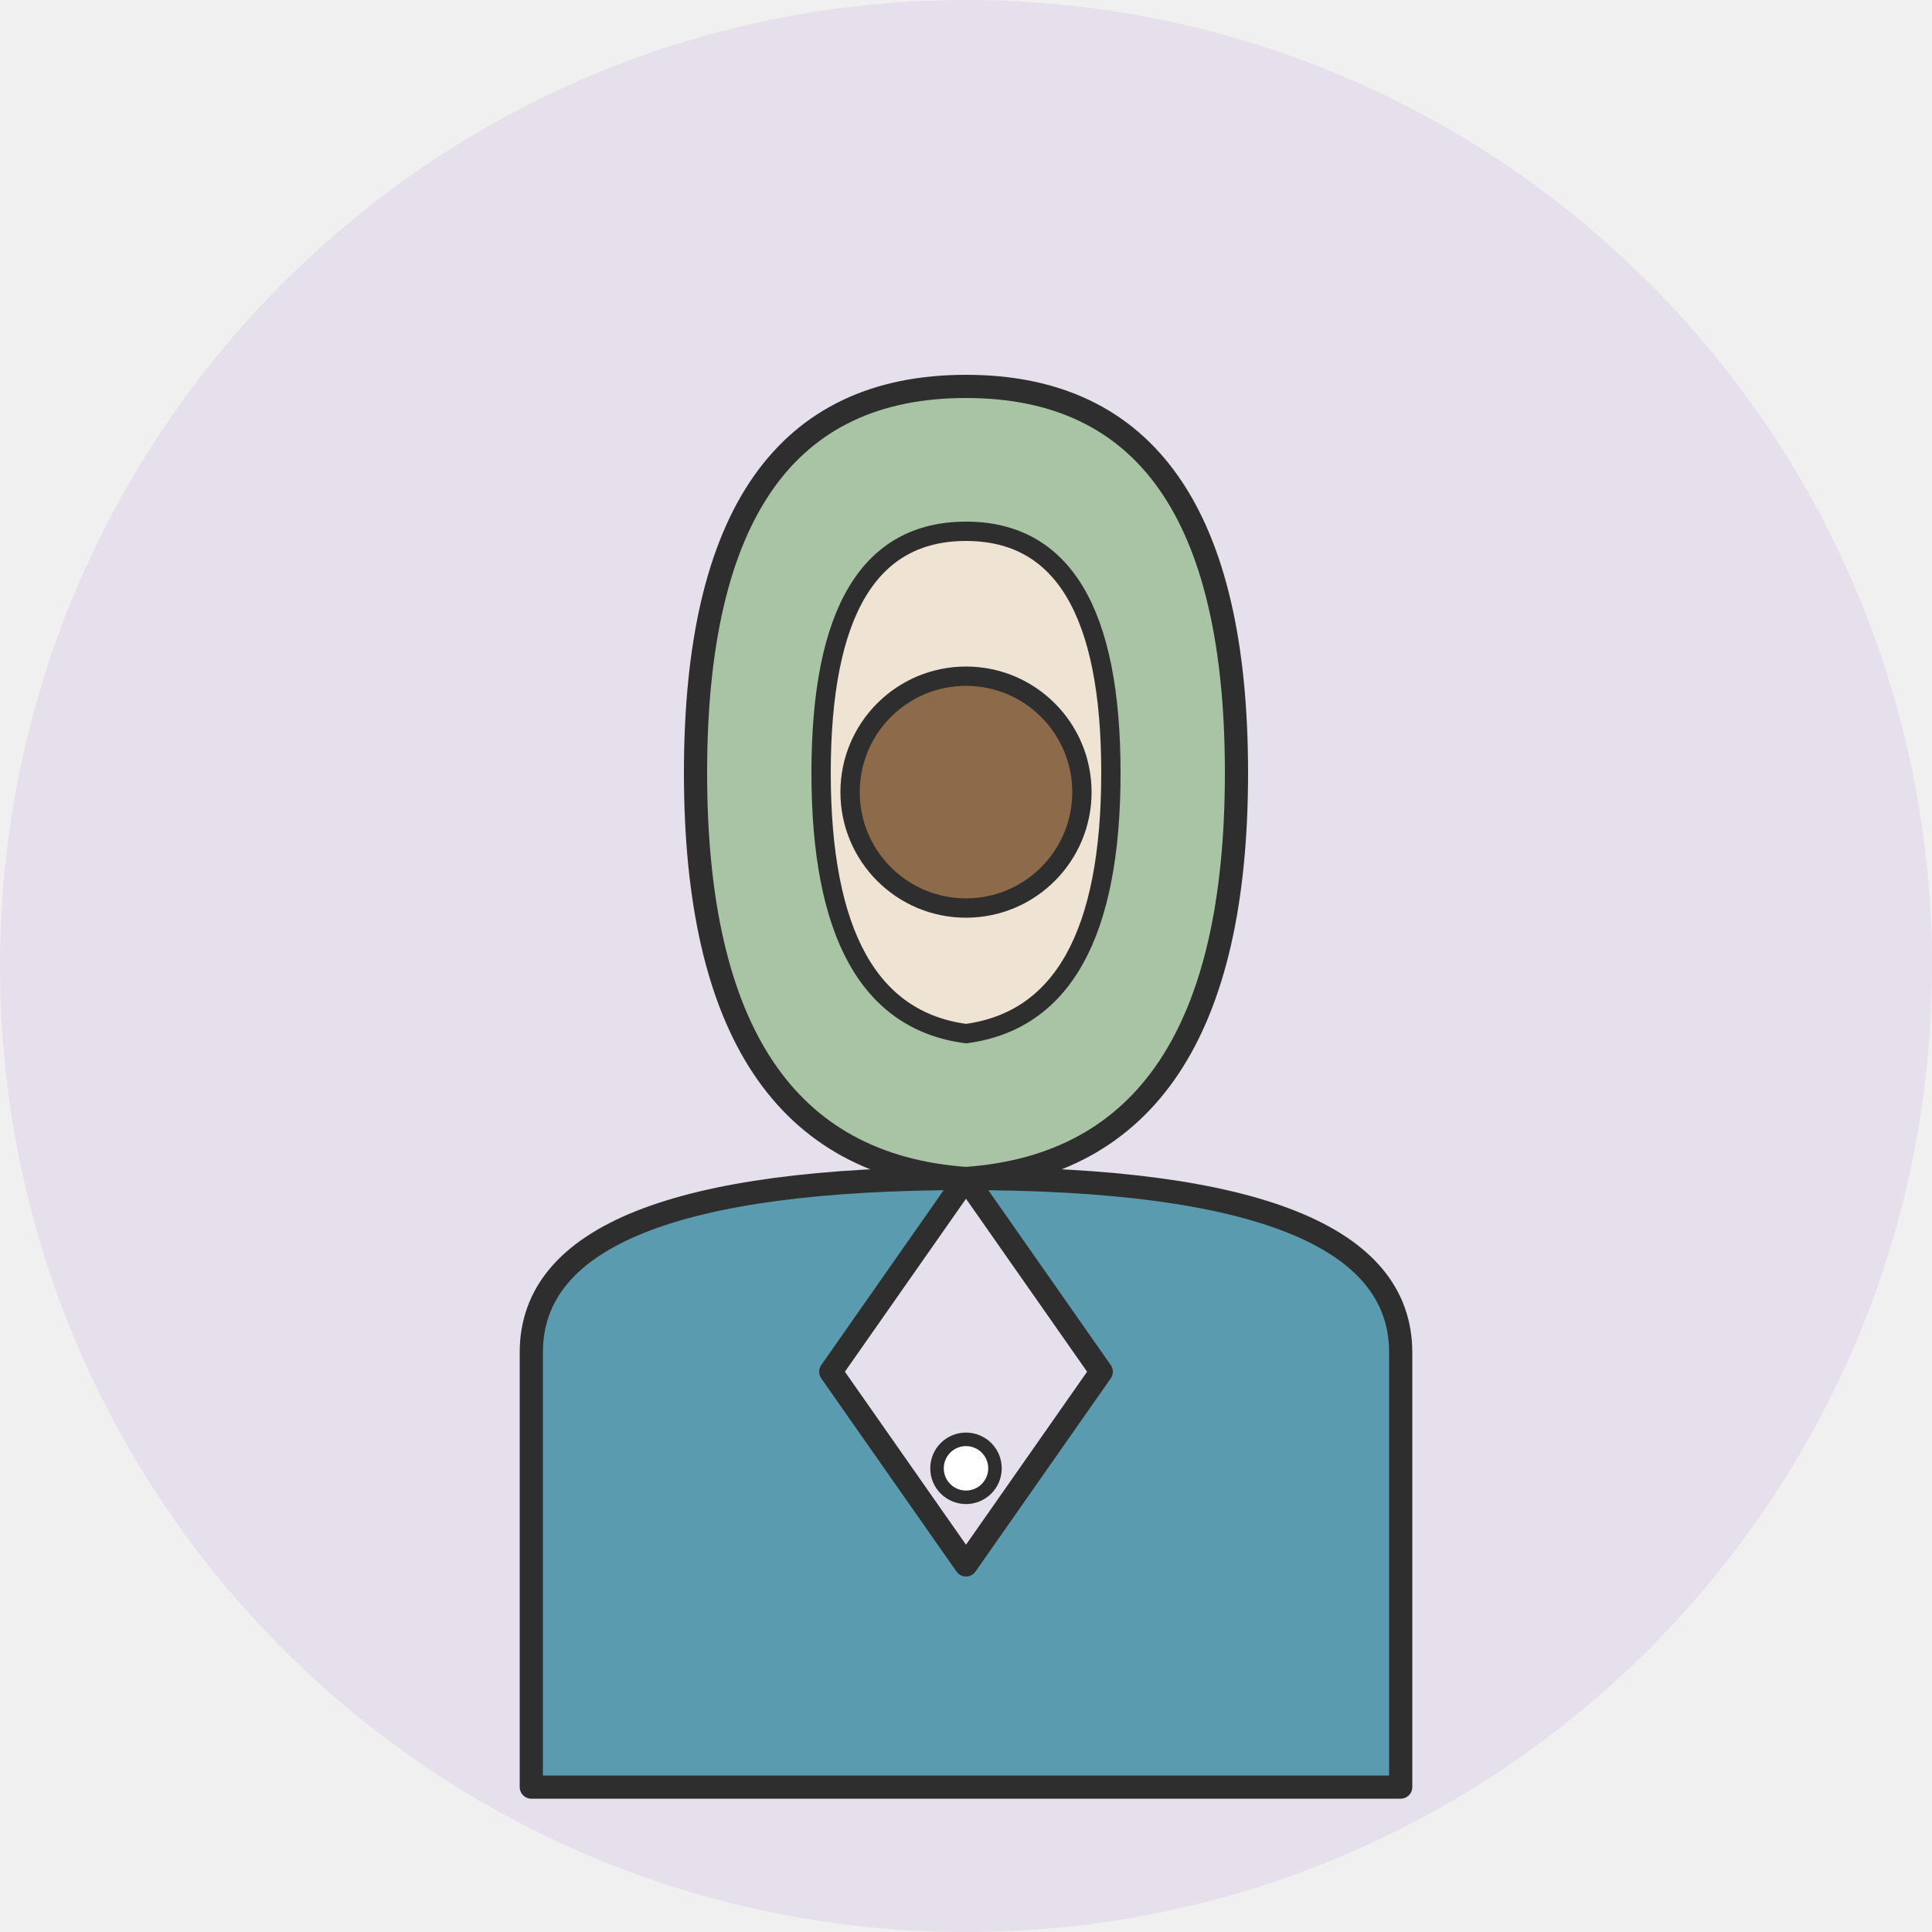
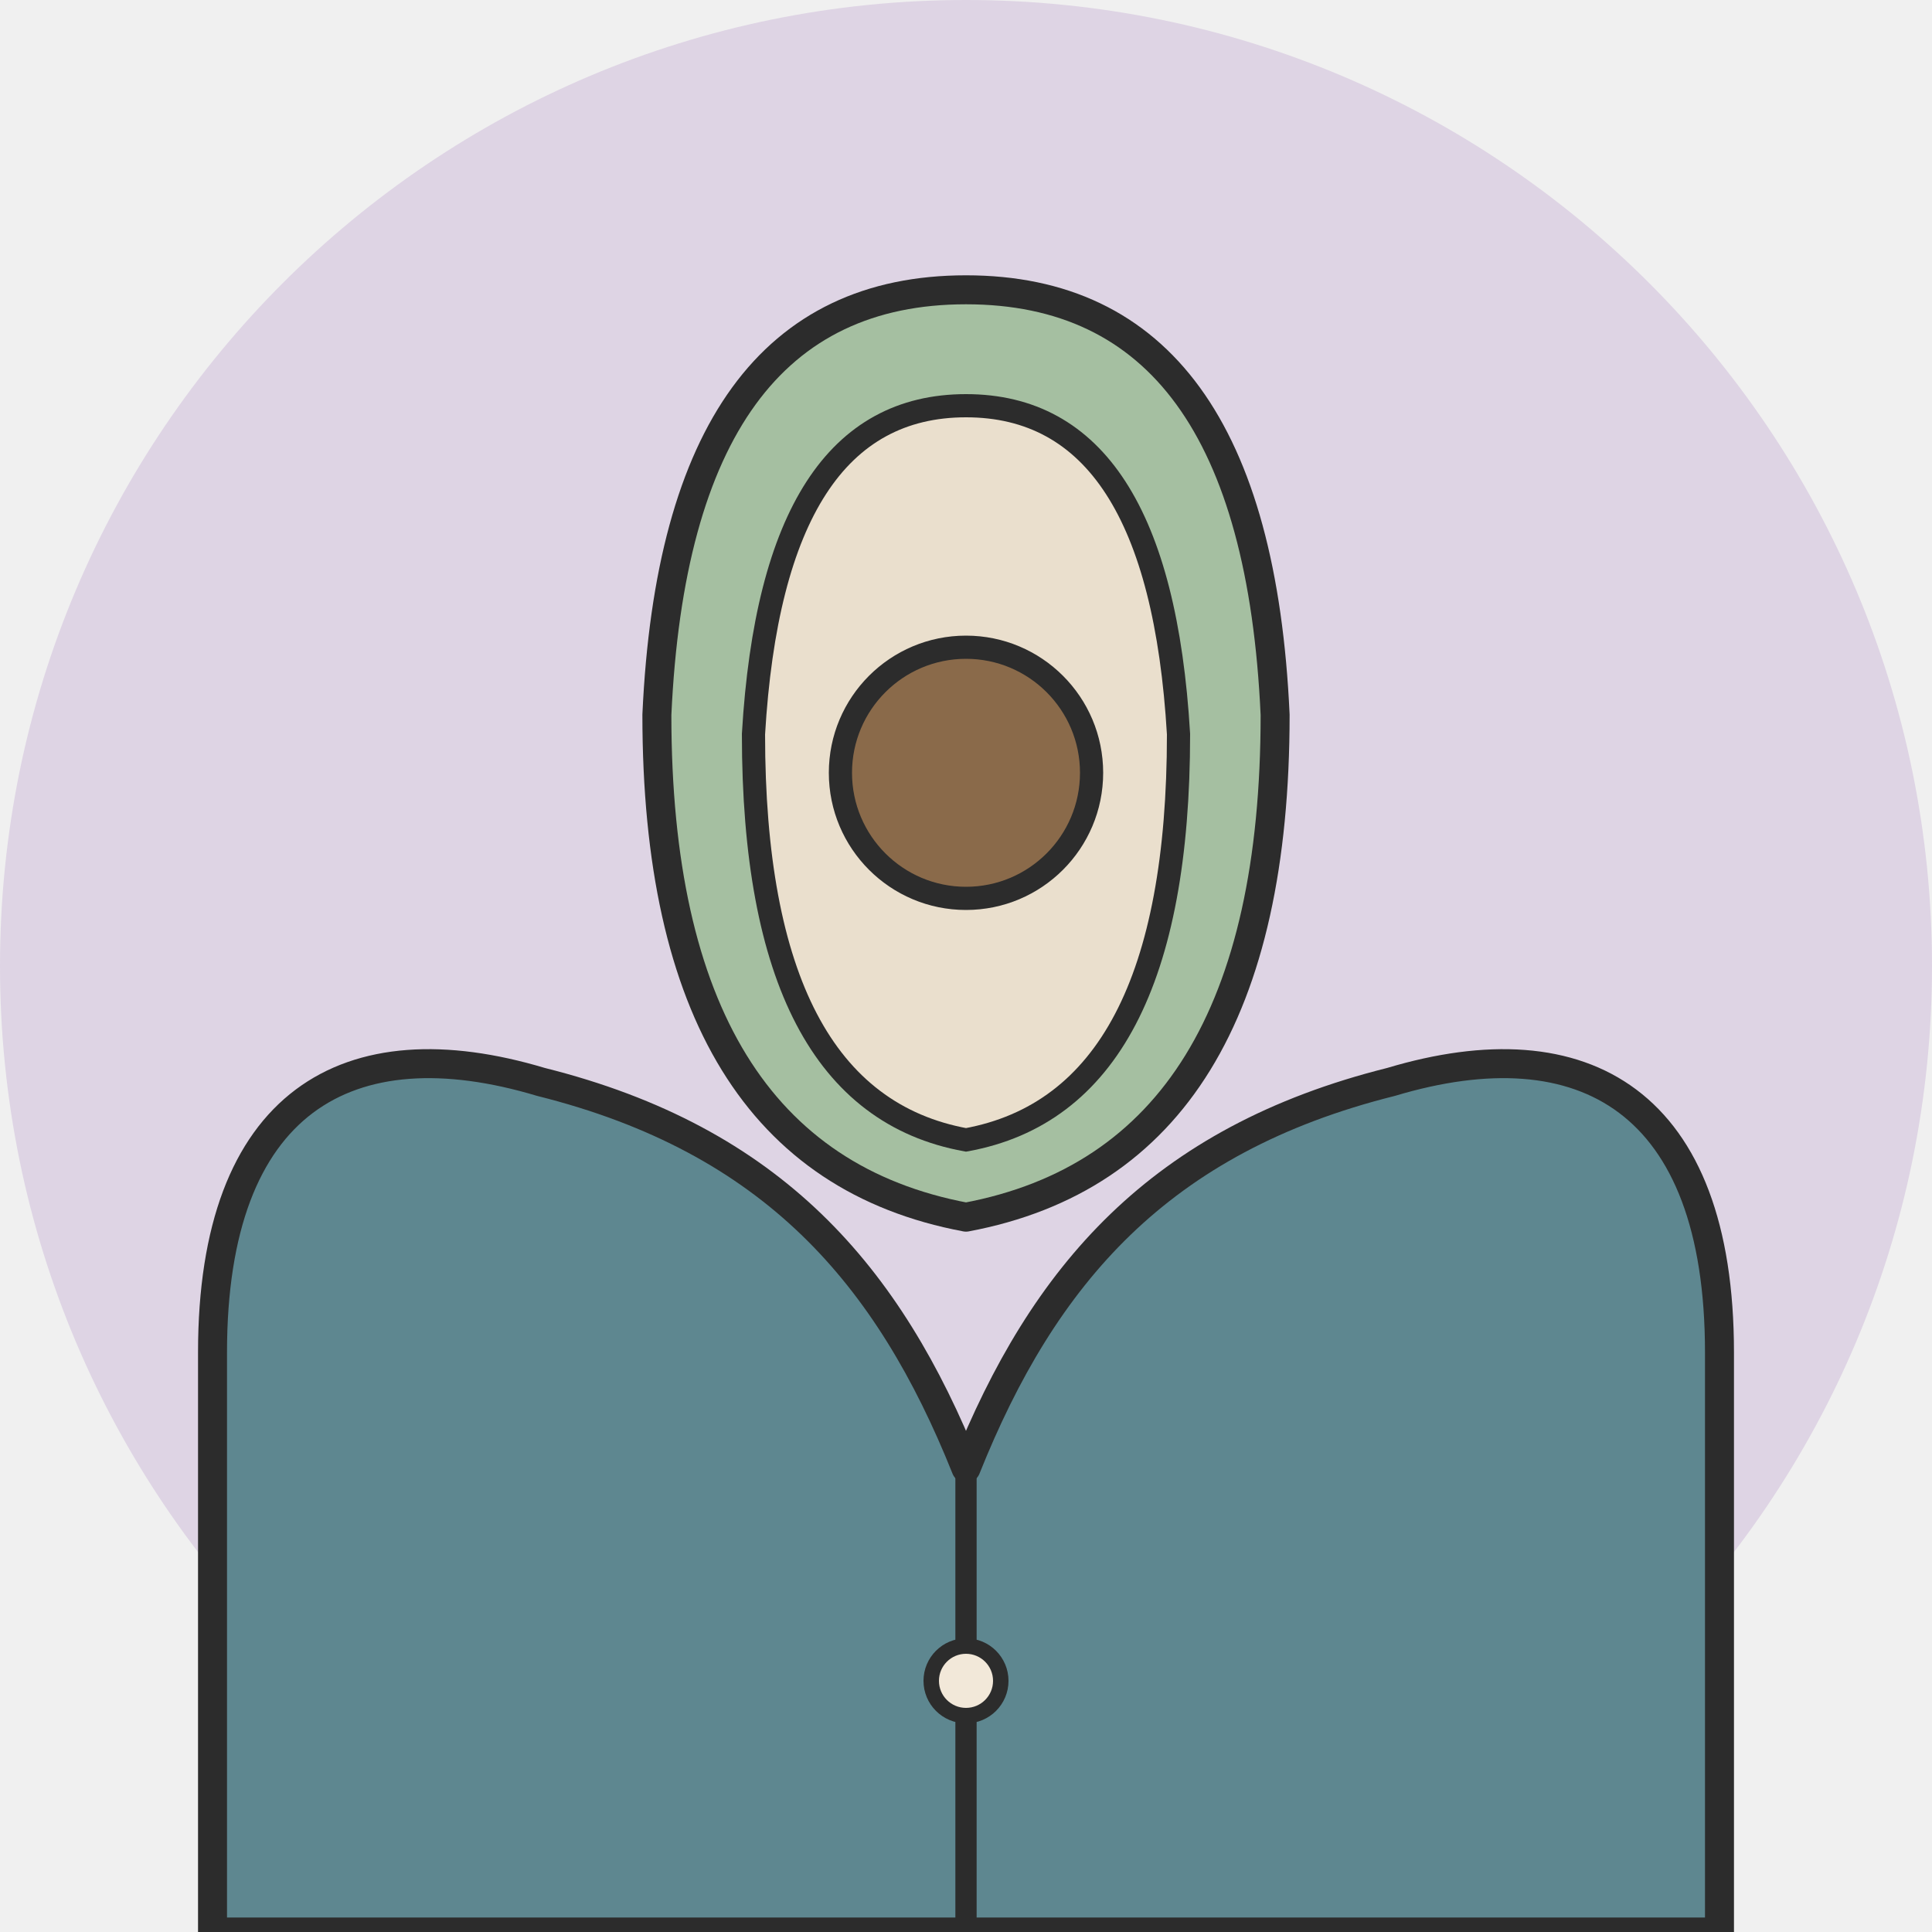
<svg xmlns="http://www.w3.org/2000/svg" viewBox="0 0 200 200" role="img" aria-label="Aguacate">
-   <circle cx="100" cy="100" r="100" fill="#E5E0EC" />
-   <path d="M100 40 Q72 40 72 80 Q72 120 100 122 Q128 120 128 80 Q128 40 100 40 Z" fill="#A8C4A4" stroke="#2E2E2E" stroke-width="2.4" stroke-linejoin="round" />
-   <path d="M100 55 Q85 55 85 80 Q85 105 100 107 Q115 105 115 80 Q115 55 100 55 Z" fill="#EFE4D3" stroke="#2E2E2E" stroke-width="2" />
-   <circle cx="100" cy="82" r="12" fill="#8C6A4A" stroke="#2E2E2E" stroke-width="2" />
-   <path d="M55 140 Q55 122 100 122 Q145 122 145 140 L145 185 L55 185 Z" fill="#5B9BAF" stroke="#2E2E2E" stroke-width="2.4" stroke-linejoin="round" />
-   <path d="M100 122 L86 142 L100 162 L114 142 Z" fill="#E5E0EC" stroke="#2E2E2E" stroke-width="2.4" stroke-linejoin="round" />
-   <circle cx="100" cy="152" r="3" fill="#FFFFFF" stroke="#2E2E2E" stroke-width="1.4" />
+   <circle cx="100" cy="100" r="100" fill="#DED4E4" />
+   <path d="M100 30 Q70 30 68 74 Q68 120 100 126 Q132 120 132 74 Q130 30 100 30 Z" fill="#A5BFA1" stroke="#2C2C2C" stroke-width="3" stroke-linejoin="round" />
+   <path d="M100 42 Q80 42 78 76 Q78 114 100 118 Q122 114 122 76 Q120 42 100 42 Z" fill="#EADFCD" stroke="#2C2C2C" stroke-width="2.4" />
+   <circle cx="100" cy="80" r="13" fill="#8A6A4A" stroke="#2C2C2C" stroke-width="2.4" />
+   <path d="M22 200 L22 140 C22 114 36 106 56 112 C80 118 92 132 100 152 C108 132 120 118 144 112 C164 106 178 114 178 140 L178 200 Z" fill="#5E8790" stroke="#2C2C2C" stroke-width="3" stroke-linejoin="round" />
+   <path d="M100 152 L100 200" stroke="#2C2C2C" stroke-width="2.2" />
+   <circle cx="100" cy="174" r="3.6" fill="#F2E8D9" stroke="#2C2C2C" stroke-width="1.6" />
</svg>
